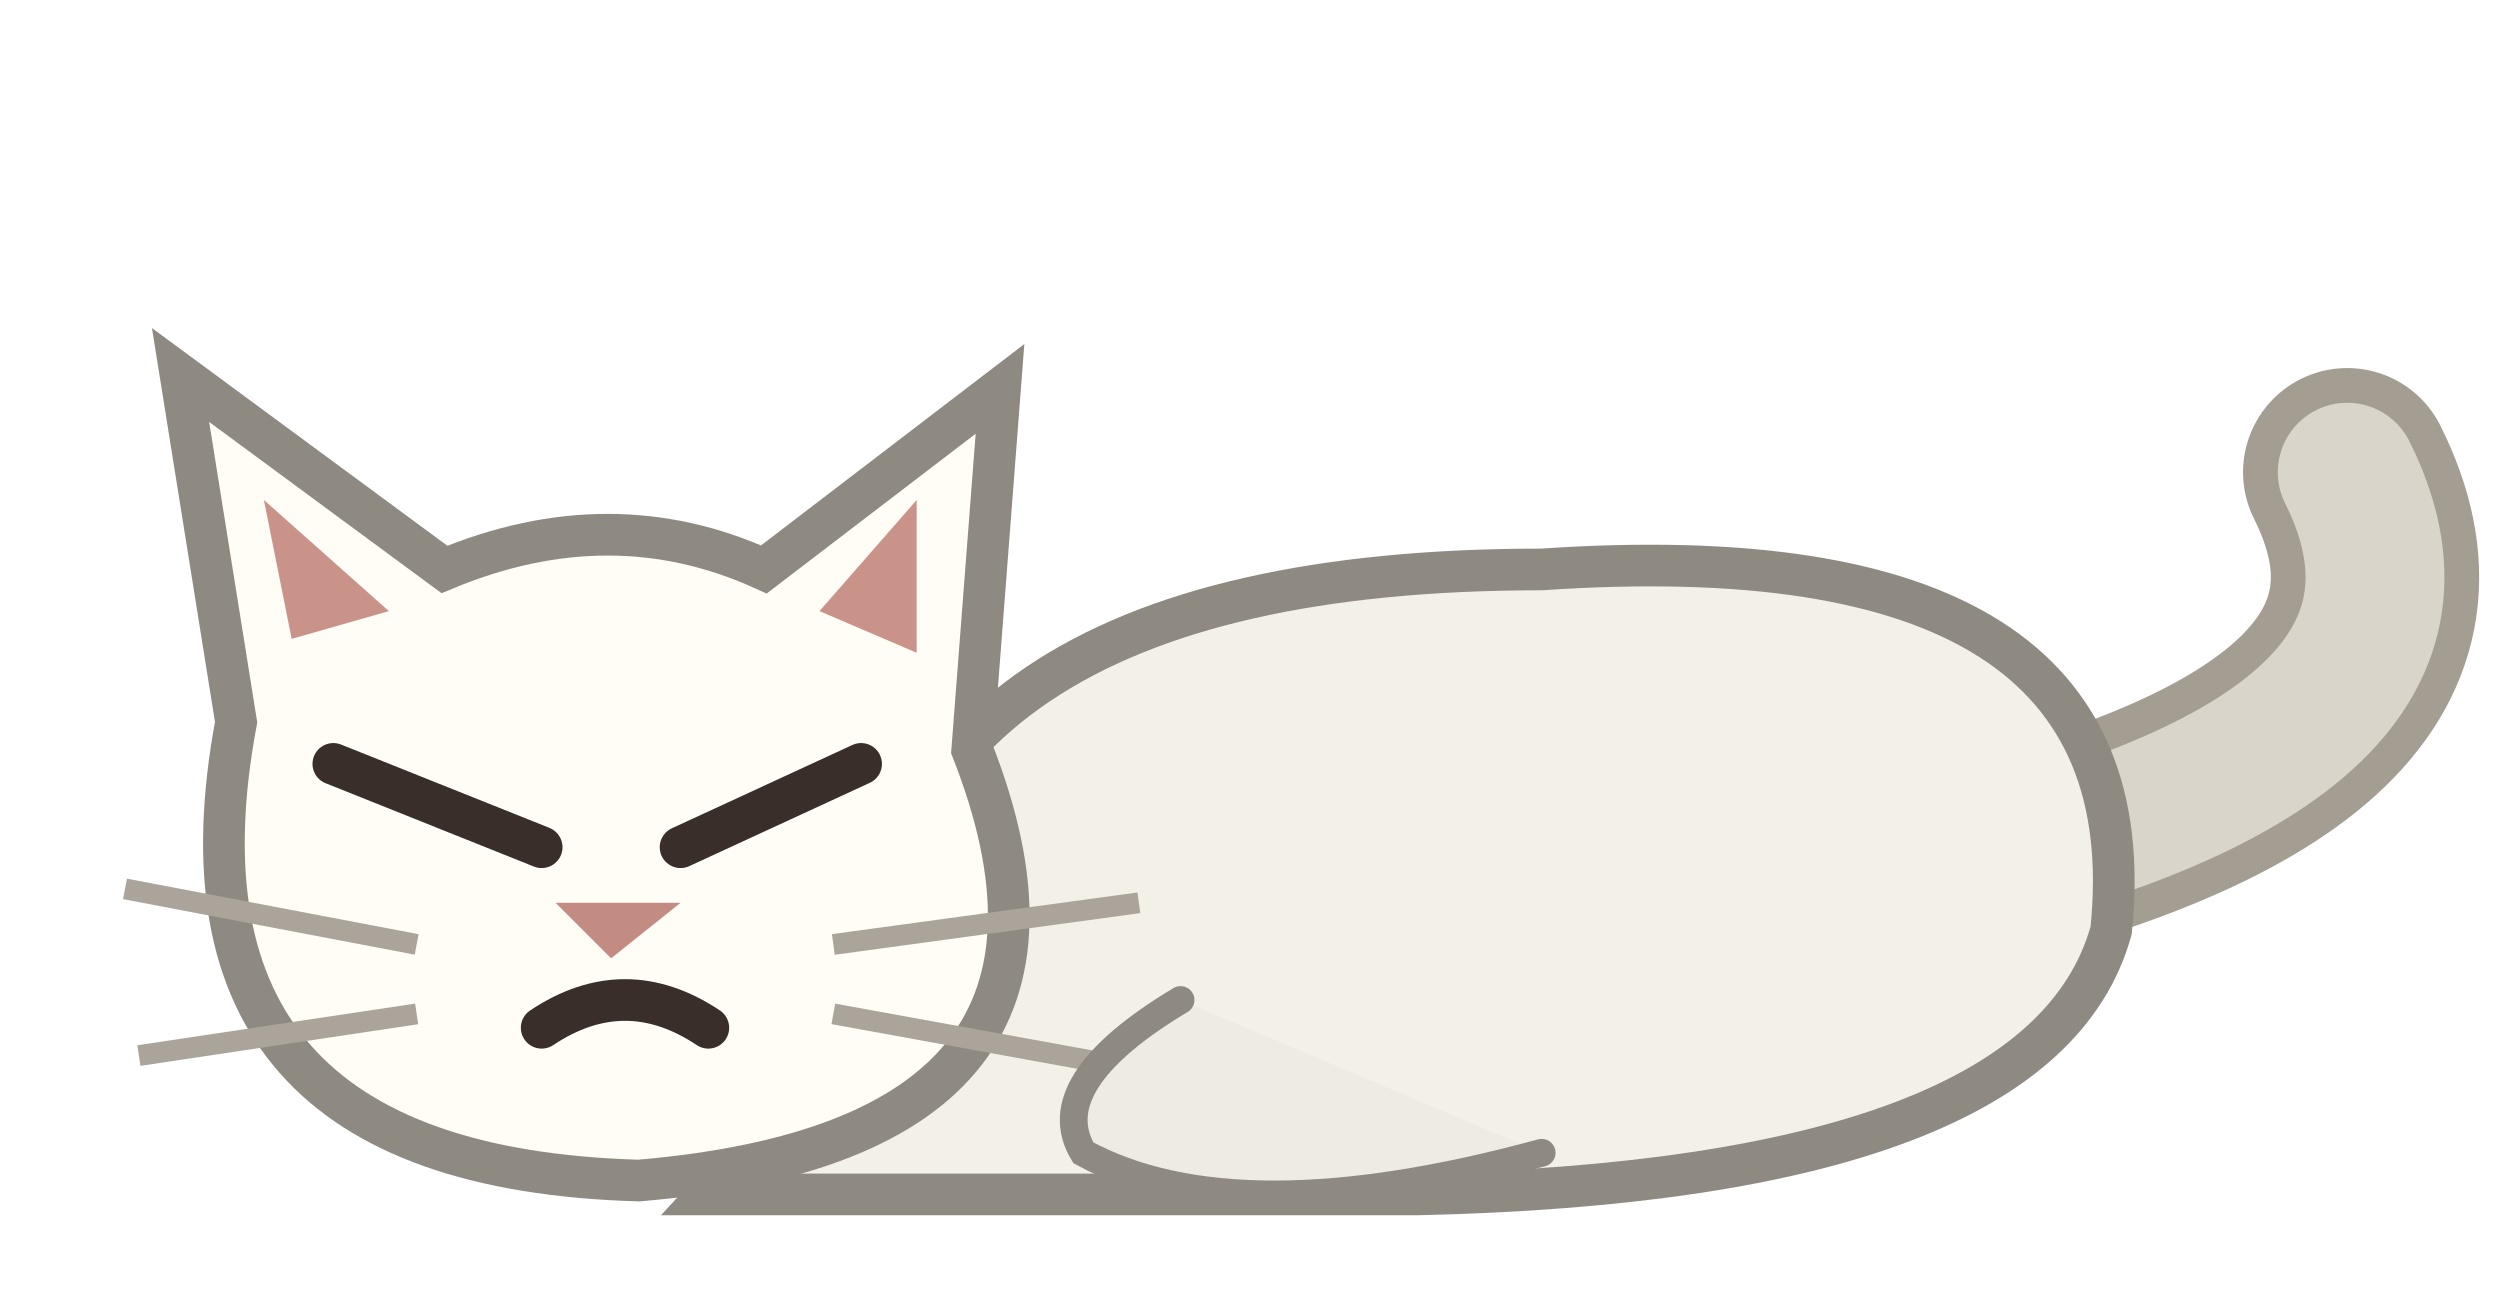
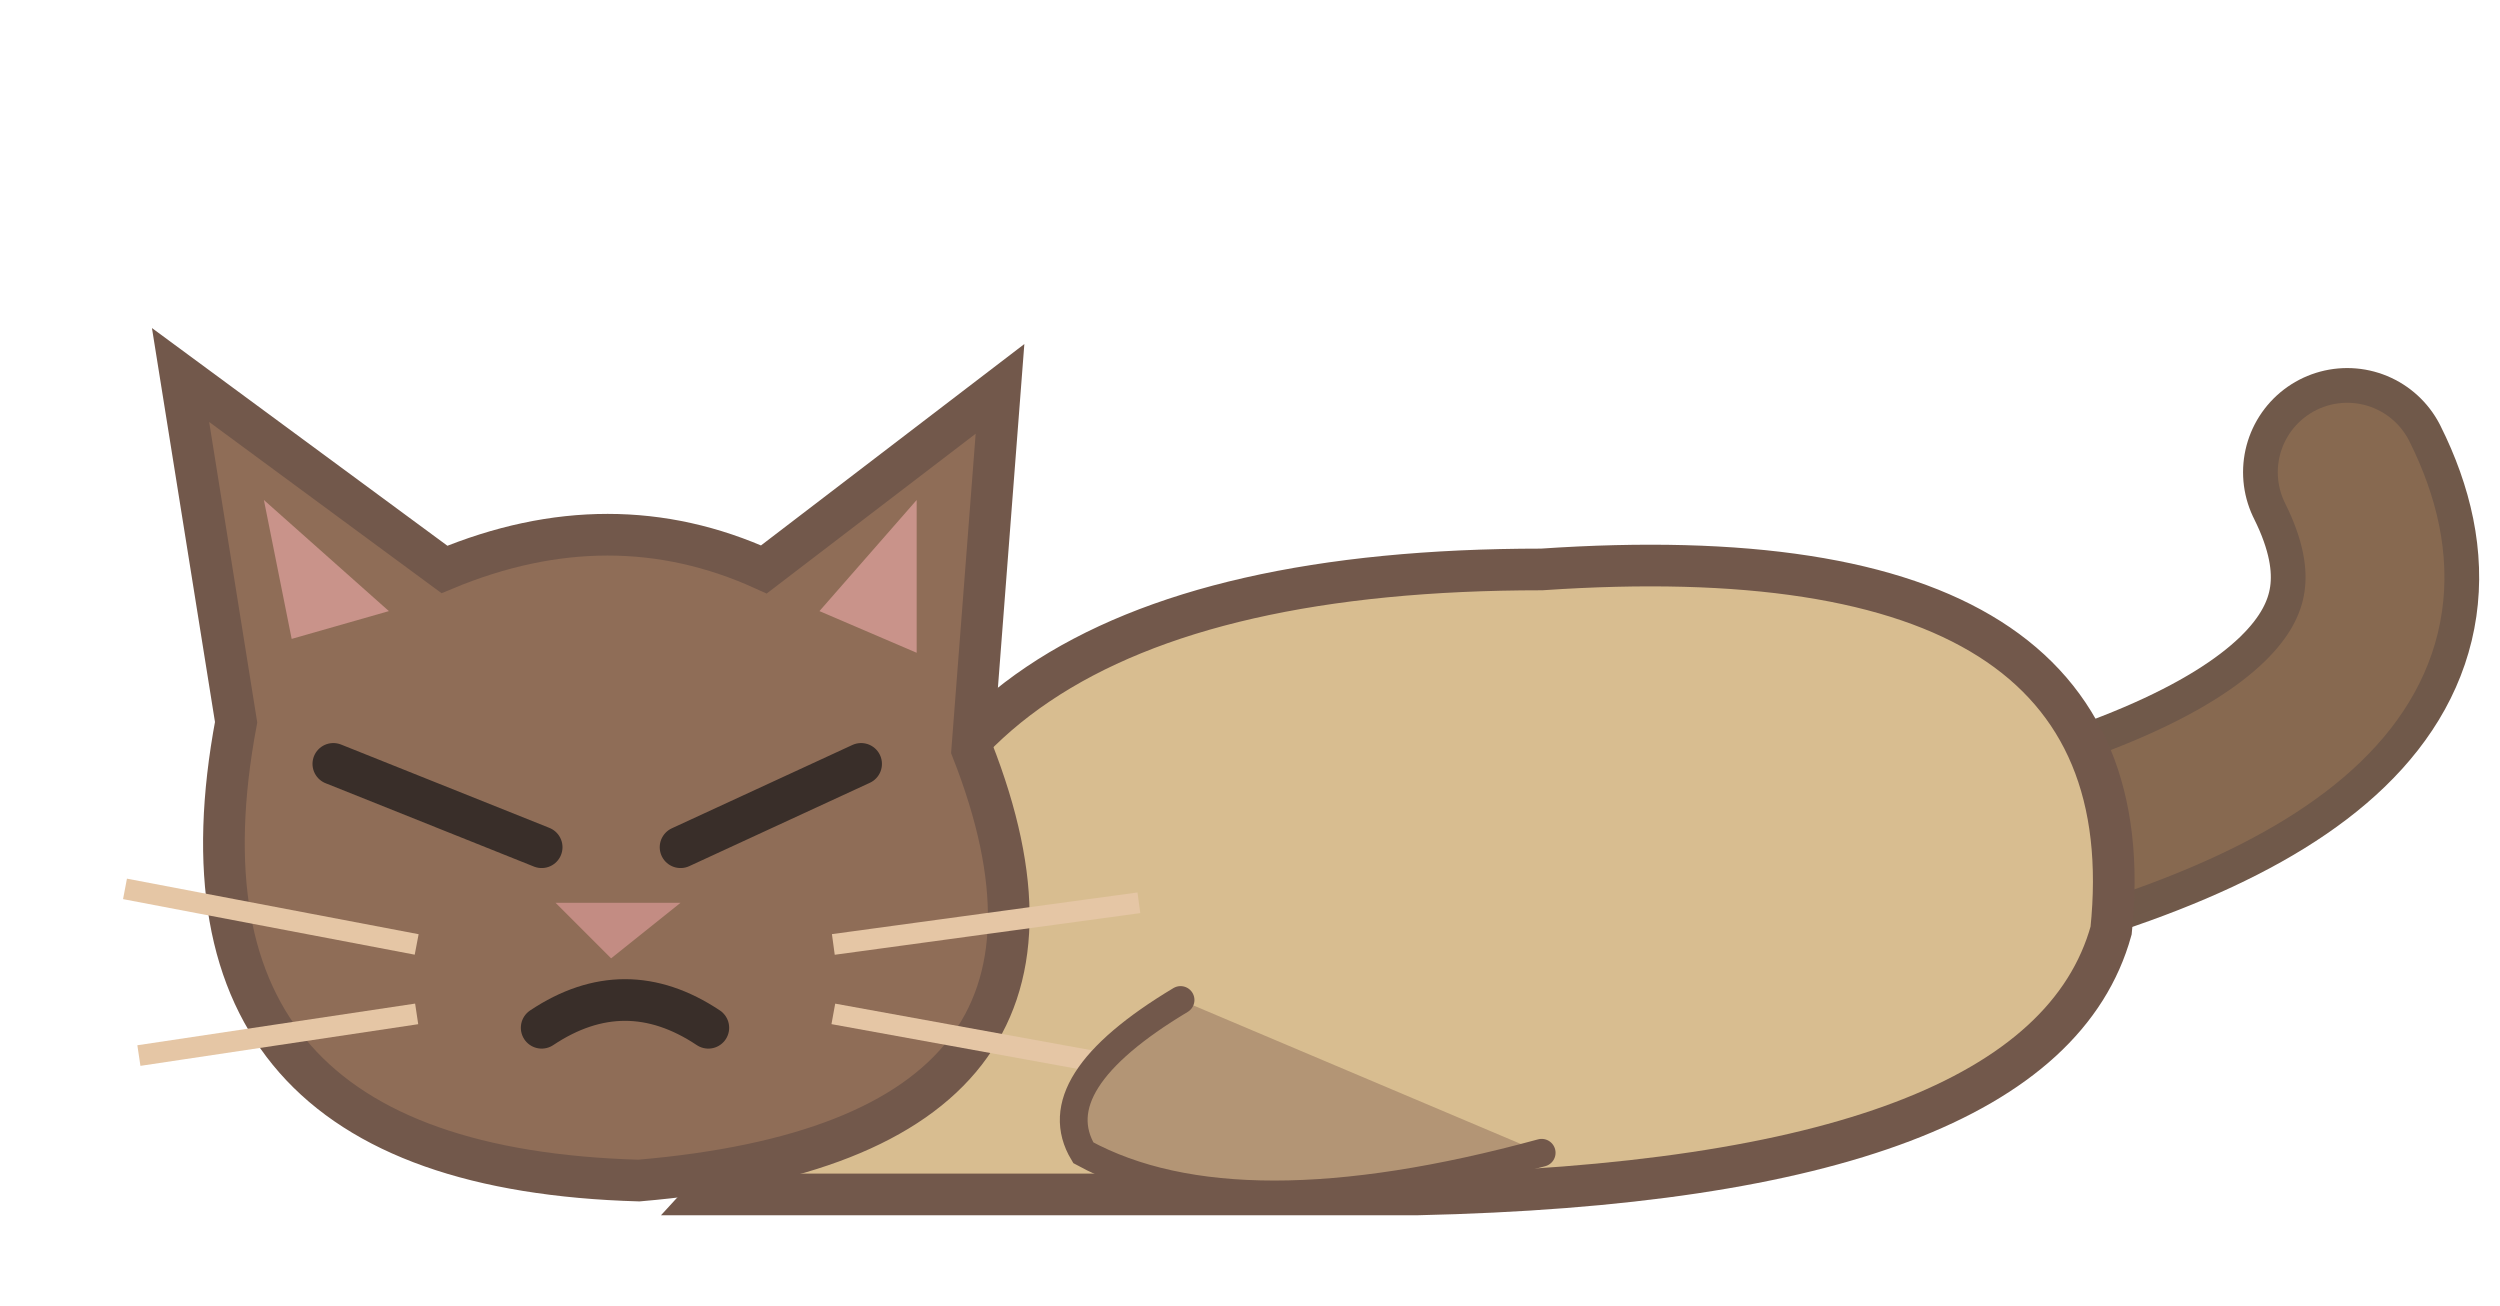
<svg xmlns="http://www.w3.org/2000/svg" viewBox="0 0 180 94">
-   <path d="M139 63Q179 54 169 34" fill="none" stroke="#a39d92" stroke-width="15" stroke-linecap="round" />
-   <path d="M139 63Q179 54 169 34" fill="none" stroke="#d9d5ca" stroke-width="10" stroke-linecap="round" />
-   <path d="M62 74Q63 41 111 41Q155 38 152 67Q147 85 102 86H51Z" fill="#f3f0e8" stroke="#8e8981" stroke-width="3" />
-   <path d="M17 52L13 27 32 41Q44 36 55 41L72 28 70 54Q81 82 46 85Q11 84 17 52Z" fill="#fffdf6" stroke="#8e8981" stroke-width="3" />
+   <path d="M139 63Q179 54 169 34" fill="none" stroke="#70594a" stroke-width="15" stroke-linecap="round" />
+   <path d="M139 63Q179 54 169 34" fill="none" stroke="#876950" stroke-width="10" stroke-linecap="round" />
+   <path d="M62 74Q63 41 111 41Q155 38 152 67Q147 85 102 86H51Z" fill="#d8bd90" stroke="#72584b" stroke-width="3" />
+   <path d="M17 52L13 27 32 41Q44 36 55 41L72 28 70 54Q81 82 46 85Q11 84 17 52Z" fill="#8f6d57" stroke="#72584b" stroke-width="3" />
  <path d="M19 36L28 44 21 46ZM66 36L59 44 66 47Z" fill="#c9938a" />
  <path d="M24 55L39 61M62 55L49 61M39 74Q45 70 51 74" fill="none" stroke="#392e29" stroke-width="3" stroke-linecap="round" />
  <path d="M40 65H49L44 69Z" fill="#c38c83" />
-   <path d="M30 68L9 64M30 73L10 76M60 68L82 65M60 73L82 77" fill="none" stroke="#aaa49a" stroke-width="1.5" />
-   <path d="M85 72Q75 78 78 83Q89 89 111 83" fill="#eeebe3" stroke="#8e8981" stroke-width="2" stroke-linecap="round" />
+   <path d="M30 68L9 64M30 73L10 76M60 68L82 65M60 73L82 77" fill="none" stroke="#e5c6a5" stroke-width="1.5" />
+   <path d="M85 72Q75 78 78 83Q89 89 111 83" fill="#b39575" stroke="#72584b" stroke-width="2" stroke-linecap="round" />
</svg>
